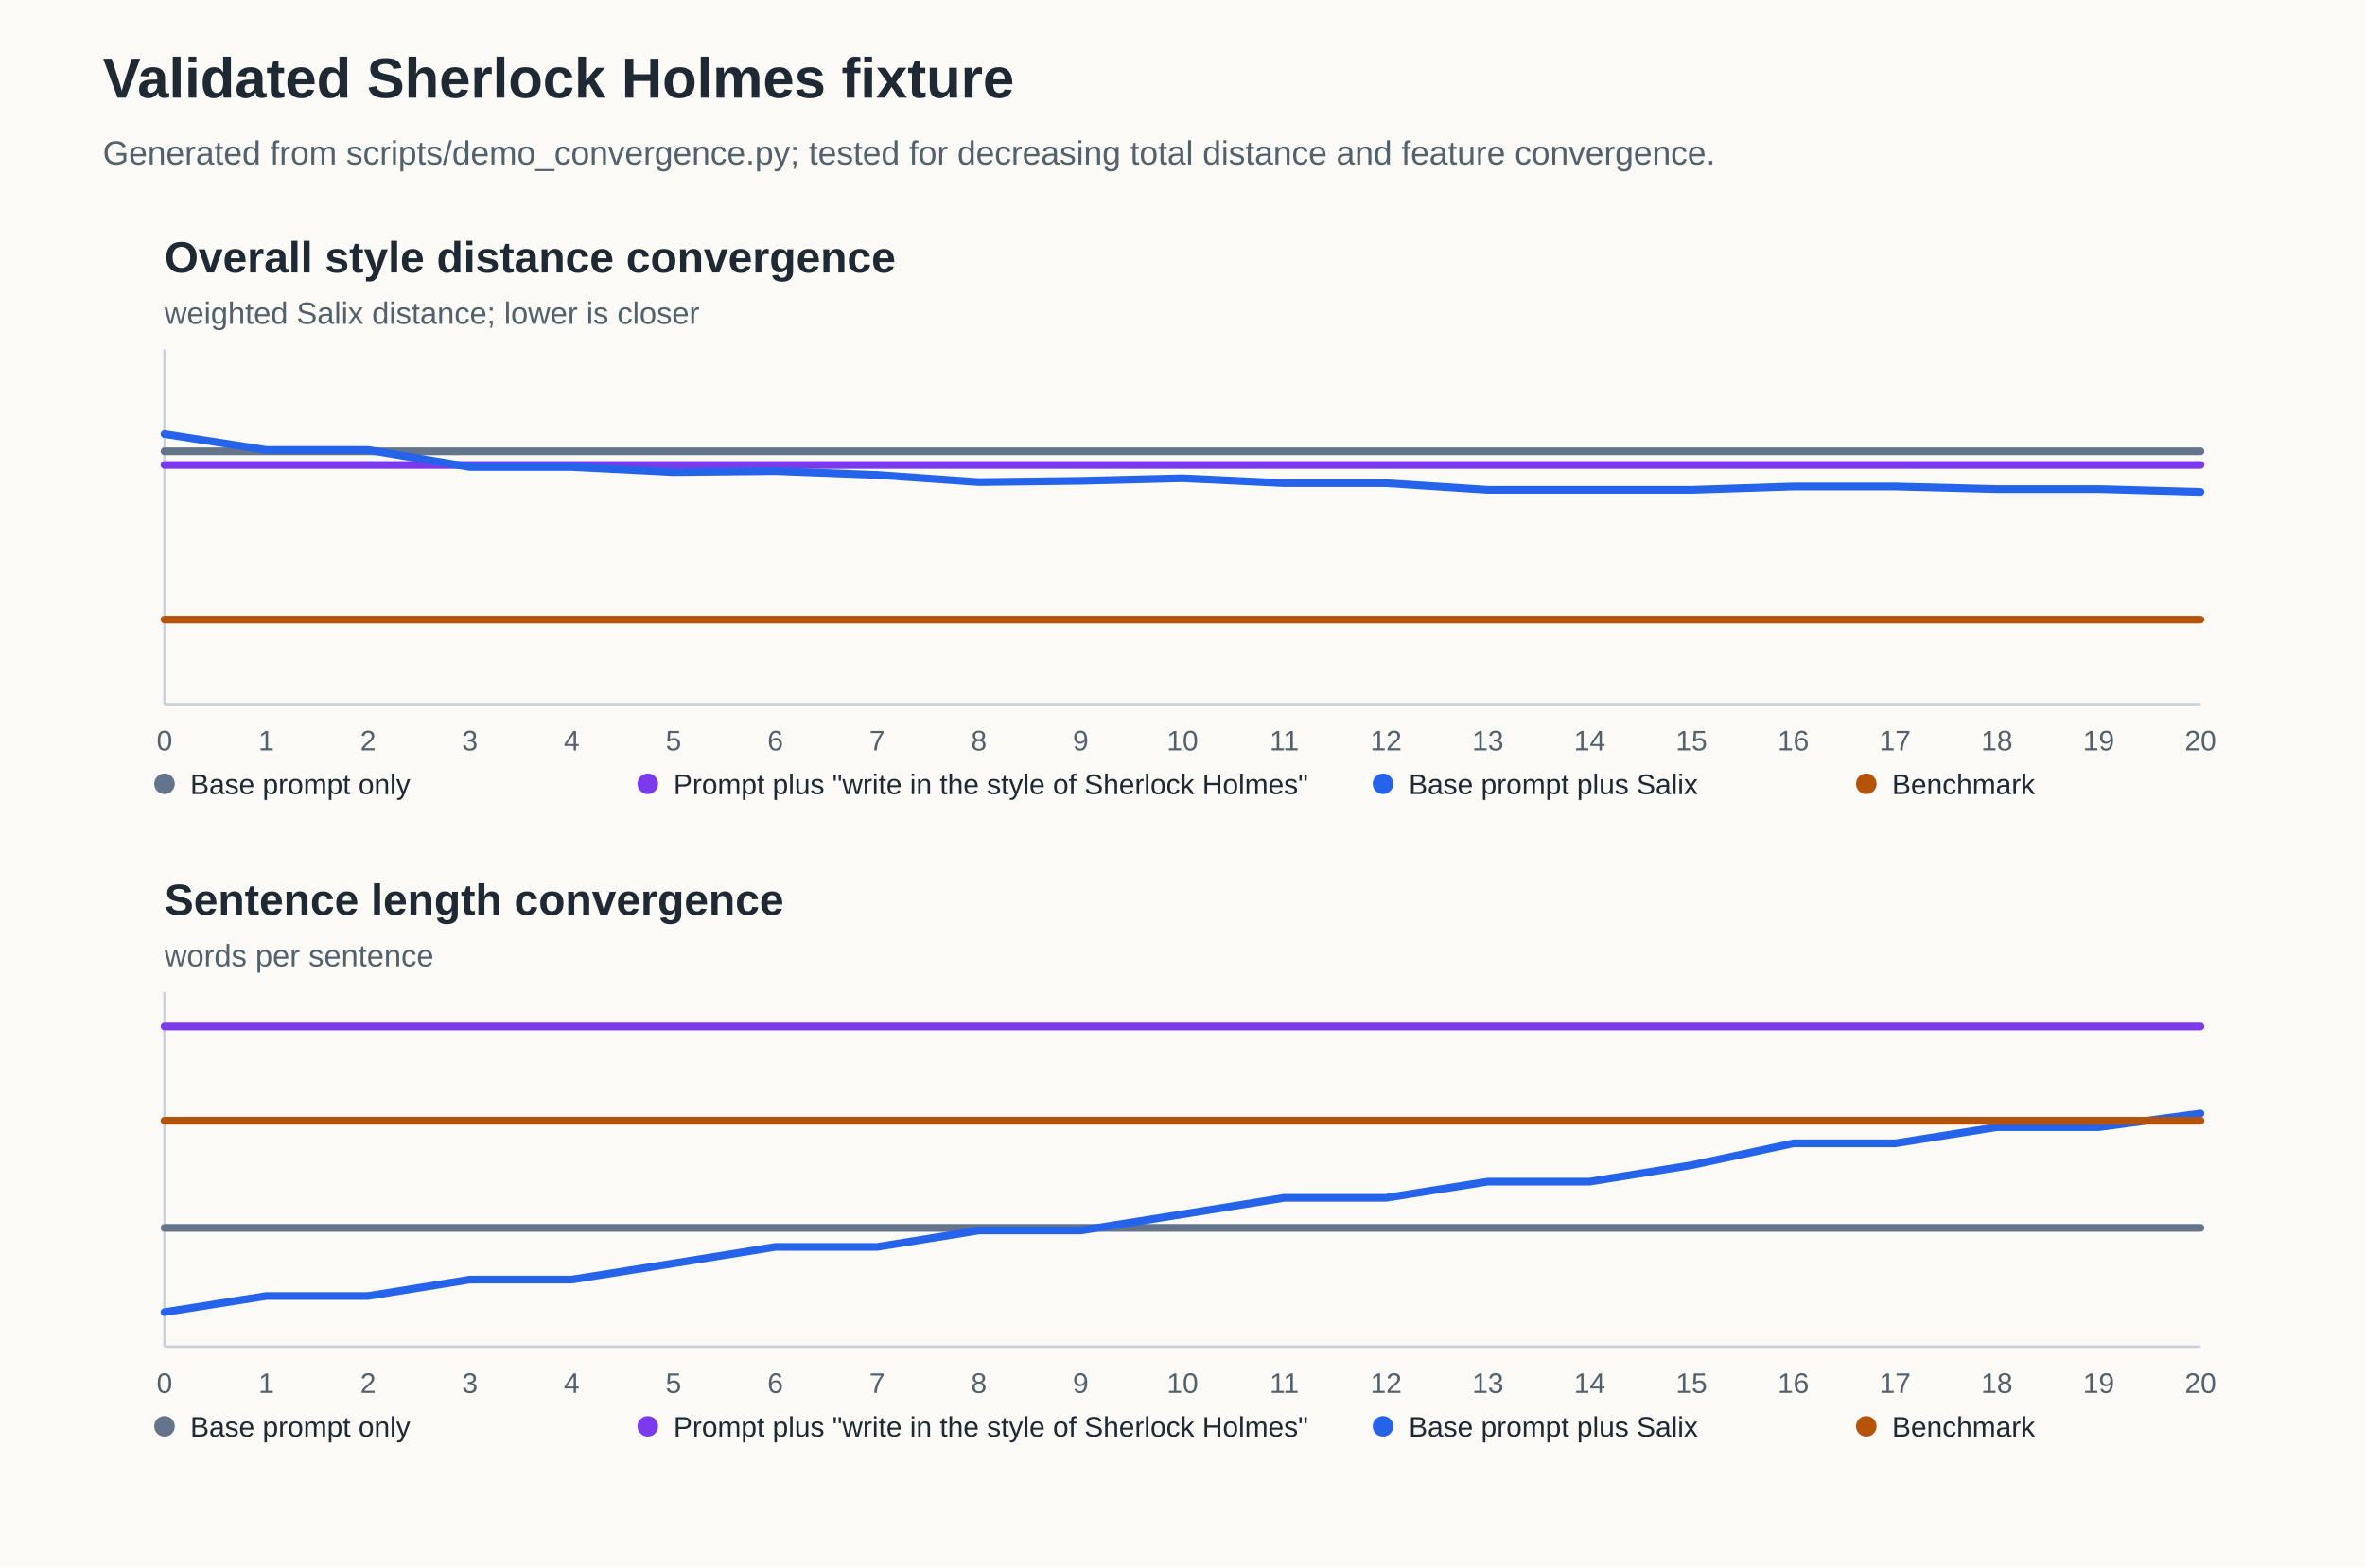
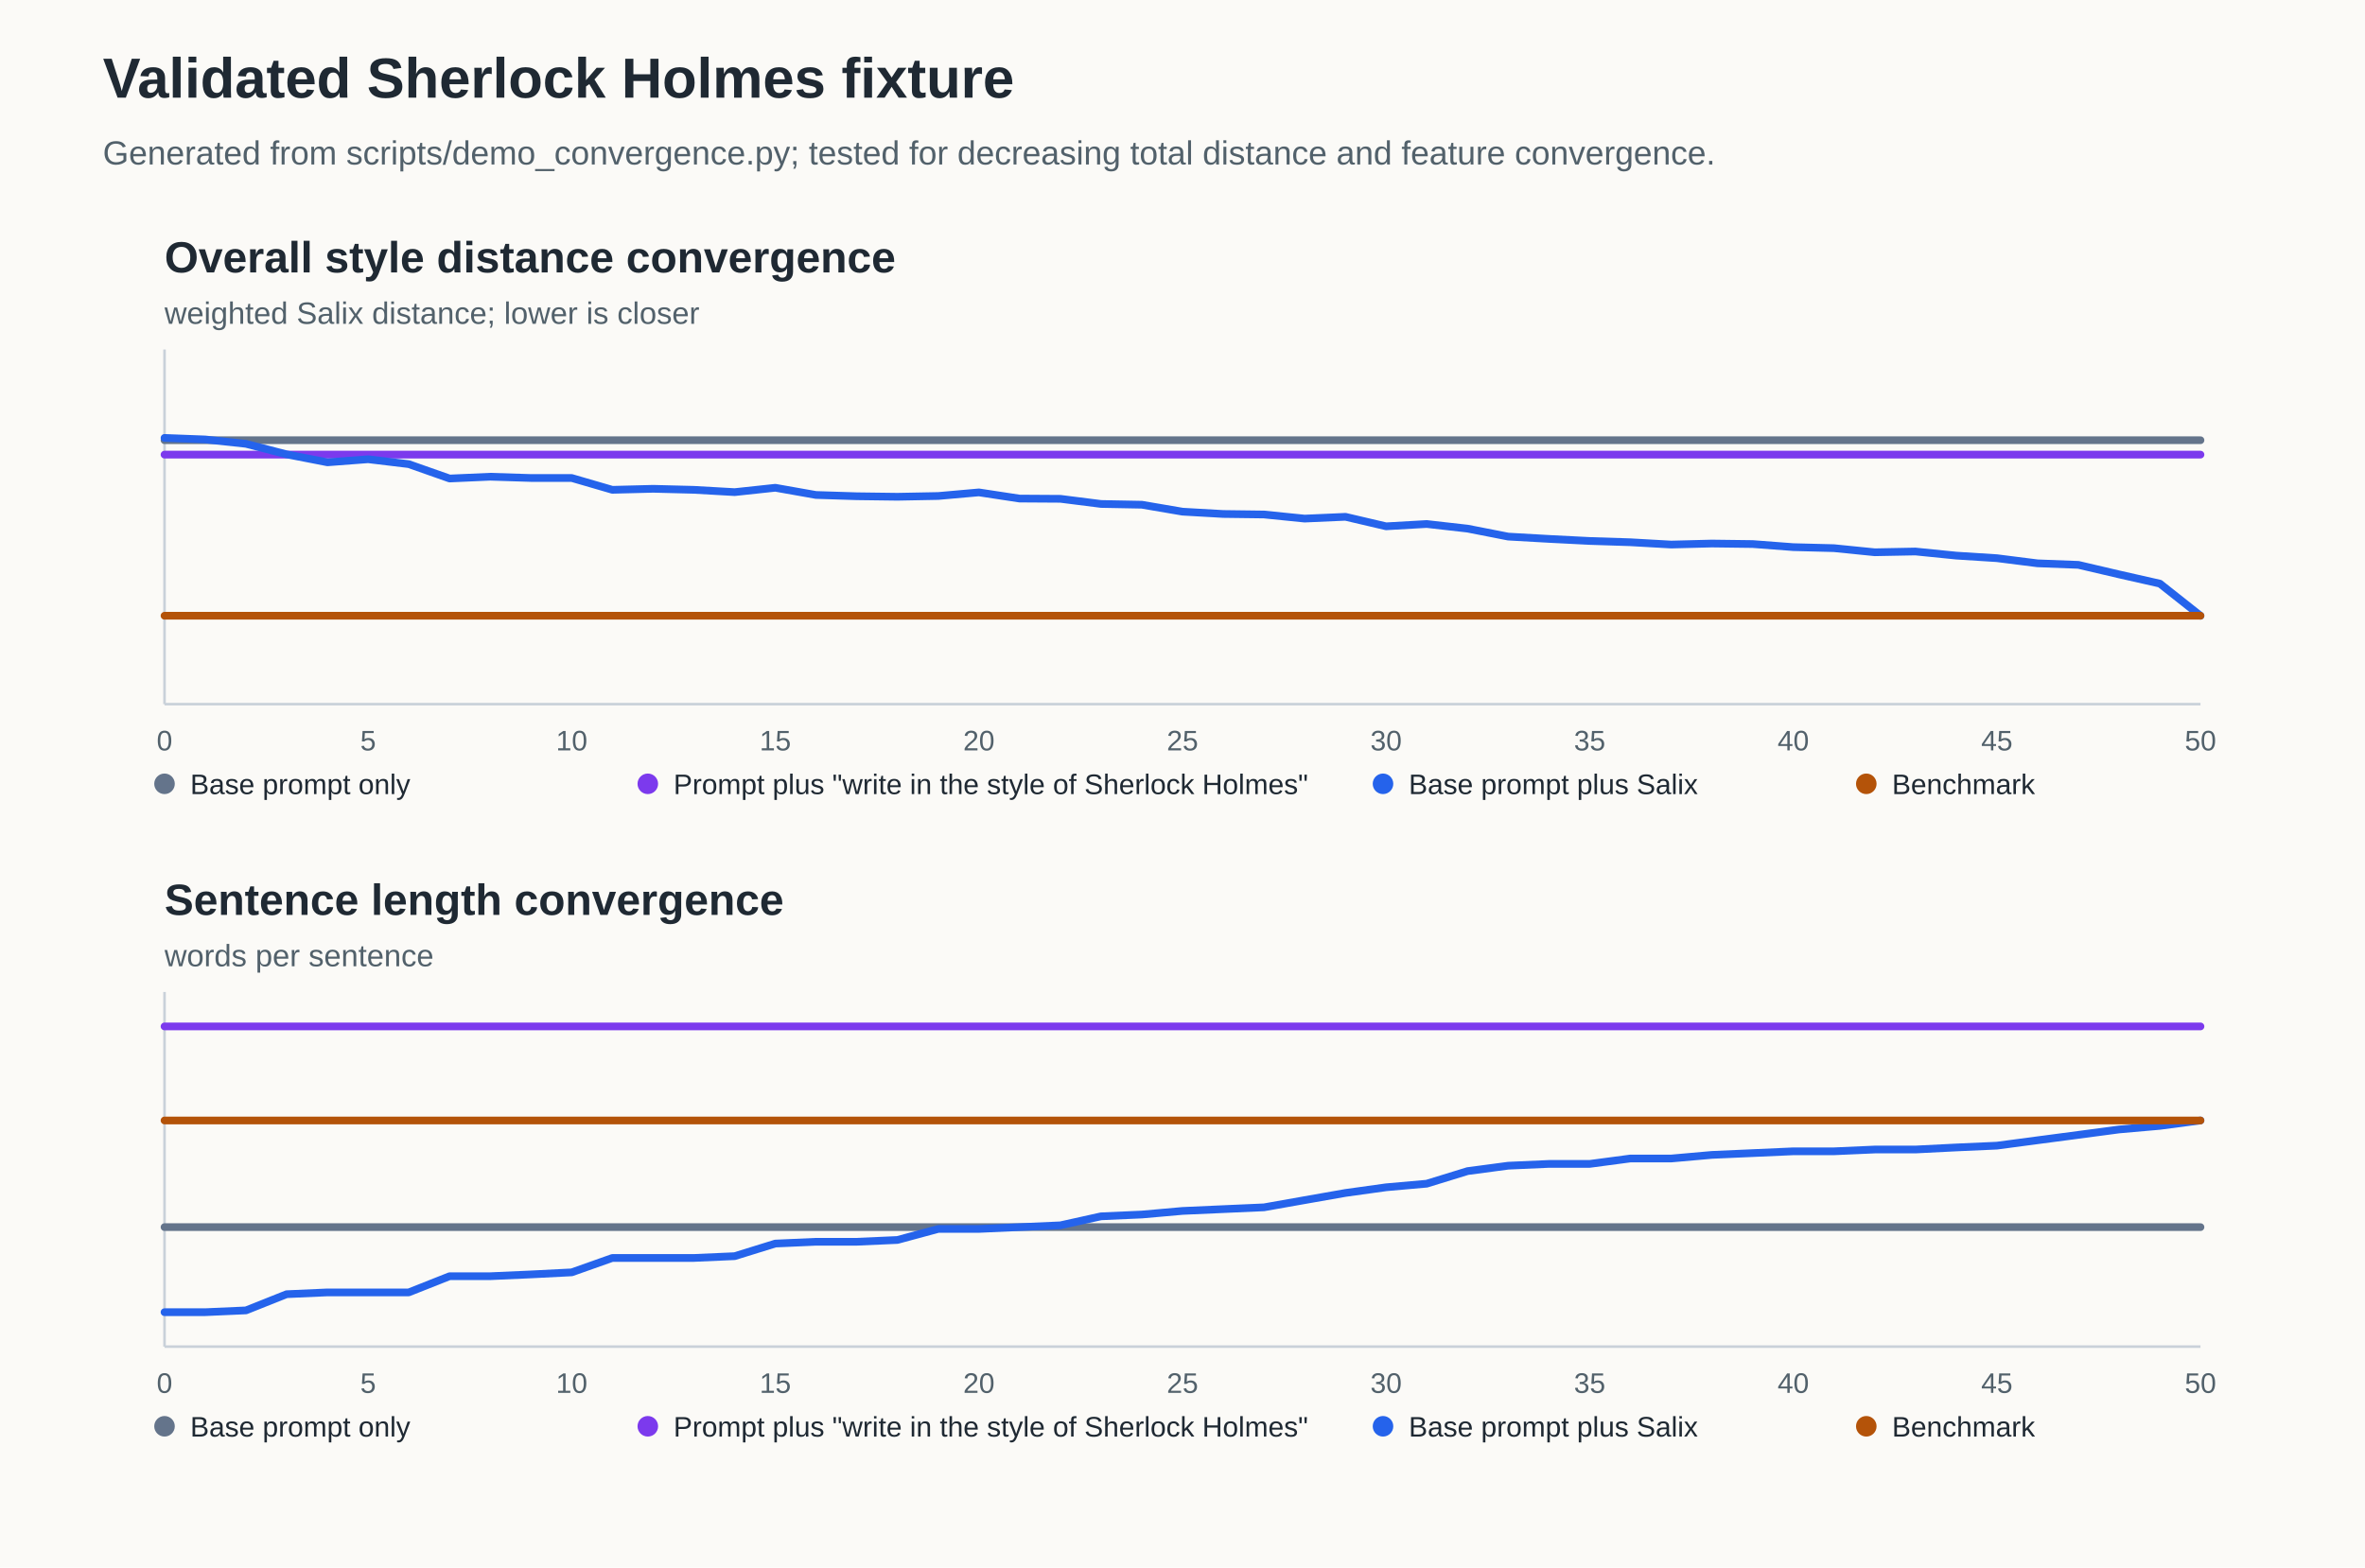
<svg xmlns="http://www.w3.org/2000/svg" width="920" height="610" viewBox="0 0 920 610" role="img" aria-labelledby="title desc">
  <rect width="100%" height="100%" fill="#fbfaf7" />
  <text x="40" y="38" font-family="Arial, sans-serif" font-size="22" font-weight="700" fill="#1f2933">Validated Sherlock Holmes fixture</text>
  <text x="40" y="64" font-family="Arial, sans-serif" font-size="13" fill="#52616b">Generated from scripts/demo_convergence.py; tested for decreasing total distance and feature convergence.</text>
  <text x="64" y="106" font-family="Arial, sans-serif" font-size="17" font-weight="700" fill="#1f2933">Overall style distance convergence</text>
  <text x="64" y="126" font-family="Arial, sans-serif" font-size="12" fill="#52616b">weighted Salix distance; lower is closer</text>
  <line x1="64" y1="274" x2="856" y2="274" stroke="#c9d1d9" stroke-width="1" />
  <line x1="64" y1="136" x2="64" y2="274" stroke="#c9d1d9" stroke-width="1" />
-   <polyline points="64.0,175.6 103.6,175.6 143.2,175.6 182.8,175.6 222.4,175.6 262.0,175.6 301.6,175.6 341.2,175.6 380.8,175.6 420.4,175.6 460.0,175.6 499.6,175.6 539.2,175.6 578.8,175.6 618.4,175.6 658.0,175.6 697.6,175.6 737.2,175.6 776.8,175.6 816.4,175.6 856.0,175.6" fill="none" stroke="#64748b" stroke-width="3" stroke-linecap="round" stroke-linejoin="round" />
-   <polyline points="64.0,180.9 103.6,180.9 143.2,180.9 182.8,180.9 222.4,180.9 262.0,180.9 301.6,180.9 341.2,180.9 380.8,180.9 420.4,180.9 460.0,180.9 499.6,180.9 539.2,180.9 578.8,180.9 618.4,180.9 658.0,180.9 697.6,180.9 737.2,180.9 776.8,180.9 816.4,180.9 856.0,180.9" fill="none" stroke="#7c3aed" stroke-width="3" stroke-linecap="round" stroke-linejoin="round" />
-   <polyline points="64.0,168.9 103.6,175.1 143.2,175.1 182.8,181.7 222.4,181.7 262.0,183.7 301.6,183.3 341.2,184.8 380.8,187.6 420.4,187.1 460.0,186.1 499.6,188.0 539.2,188.0 578.8,190.6 618.4,190.6 658.0,190.6 697.6,189.3 737.2,189.3 776.8,190.3 816.4,190.3 856.0,191.4" fill="none" stroke="#2563eb" stroke-width="3" stroke-linecap="round" stroke-linejoin="round" />
-   <polyline points="64.0,241.1 103.6,241.1 143.2,241.1 182.8,241.1 222.4,241.1 262.0,241.1 301.6,241.1 341.2,241.1 380.8,241.1 420.4,241.1 460.0,241.1 499.6,241.1 539.2,241.1 578.8,241.1 618.4,241.1 658.0,241.1 697.6,241.1 737.2,241.1 776.8,241.1 816.4,241.1 856.0,241.1" fill="none" stroke="#b45309" stroke-width="3" stroke-linecap="round" stroke-linejoin="round" />
+   <polyline points="64.0,171.3 79.8,171.3 95.7,171.3 111.5,171.3 127.4,171.3 143.2,171.3 159.0,171.3 174.9,171.3 190.7,171.3 206.6,171.3 222.4,171.3 238.2,171.3 254.1,171.3 269.9,171.3 285.8,171.3 301.6,171.3 317.4,171.3 333.3,171.3 349.1,171.3 365.0,171.3 380.8,171.3 396.6,171.3 412.5,171.3 428.3,171.3 444.2,171.3 460.0,171.3 475.8,171.3 491.7,171.3 507.5,171.3 523.4,171.3 539.2,171.3 555.0,171.3 570.9,171.3 586.7,171.3 602.6,171.3 618.4,171.3 634.2,171.3 650.1,171.3 665.9,171.3 681.8,171.3 697.6,171.3 713.4,171.3 729.3,171.3 745.1,171.3 761.0,171.3 776.8,171.3 792.6,171.3 808.5,171.3 824.3,171.3 840.2,171.3 856.0,171.3" fill="none" stroke="#64748b" stroke-width="3" stroke-linecap="round" stroke-linejoin="round" />
+   <polyline points="64.0,176.9 79.8,176.9 95.7,176.9 111.5,176.9 127.4,176.9 143.2,176.9 159.0,176.9 174.9,176.9 190.7,176.9 206.6,176.9 222.4,176.9 238.2,176.9 254.1,176.9 269.9,176.9 285.8,176.9 301.6,176.9 317.4,176.9 333.3,176.9 349.1,176.9 365.0,176.9 380.8,176.9 396.6,176.9 412.5,176.9 428.3,176.9 444.2,176.9 460.0,176.9 475.8,176.9 491.7,176.9 507.5,176.9 523.4,176.9 539.2,176.9 555.0,176.9 570.9,176.9 586.7,176.9 602.6,176.9 618.4,176.9 634.2,176.9 650.1,176.9 665.9,176.9 681.8,176.9 697.6,176.9 713.4,176.9 729.3,176.9 745.1,176.9 761.0,176.9 776.8,176.9 792.6,176.9 808.5,176.9 824.3,176.9 840.2,176.9 856.0,176.9" fill="none" stroke="#7c3aed" stroke-width="3" stroke-linecap="round" stroke-linejoin="round" />
+   <polyline points="64.0,170.4 79.8,171.0 95.7,172.7 111.5,176.8 127.4,179.9 143.2,178.7 159.0,180.6 174.9,186.2 190.7,185.5 206.6,186.0 222.4,186.0 238.2,190.6 254.1,190.2 269.9,190.6 285.8,191.5 301.6,189.8 317.4,192.6 333.3,193.1 349.1,193.3 365.0,193.0 380.8,191.6 396.6,194.0 412.5,194.1 428.3,196.1 444.2,196.4 460.0,199.1 475.8,200.0 491.7,200.2 507.5,201.8 523.4,201.1 539.2,204.8 555.0,203.9 570.9,205.7 586.7,208.8 602.6,209.7 618.4,210.5 634.2,211.0 650.1,211.9 665.9,211.5 681.8,211.7 697.6,212.9 713.4,213.3 729.3,214.9 745.1,214.6 761.0,216.2 776.8,217.2 792.6,219.2 808.5,219.8 824.3,223.5 840.2,227.1 856.0,239.6" fill="none" stroke="#2563eb" stroke-width="3" stroke-linecap="round" stroke-linejoin="round" />
+   <polyline points="64.0,239.6 79.8,239.6 95.7,239.6 111.5,239.6 127.4,239.6 143.2,239.6 159.0,239.6 174.9,239.6 190.7,239.6 206.6,239.6 222.4,239.6 238.2,239.6 254.1,239.6 269.9,239.6 285.8,239.6 301.6,239.6 317.4,239.6 333.3,239.6 349.1,239.6 365.0,239.6 380.8,239.6 396.6,239.6 412.5,239.6 428.3,239.6 444.2,239.6 460.0,239.6 475.8,239.6 491.7,239.6 507.5,239.6 523.4,239.6 539.2,239.6 555.0,239.6 570.9,239.6 586.7,239.6 602.6,239.6 618.4,239.6 634.2,239.6 650.1,239.6 665.9,239.6 681.8,239.6 697.6,239.6 713.4,239.6 729.3,239.6 745.1,239.6 761.0,239.6 776.8,239.6 792.6,239.6 808.5,239.6 824.3,239.6 840.2,239.6 856.0,239.6" fill="none" stroke="#b45309" stroke-width="3" stroke-linecap="round" stroke-linejoin="round" />
  <circle cx="64" cy="305" r="4" fill="#64748b" />
  <text x="74" y="309" font-family="Arial, sans-serif" font-size="11" fill="#1f2933">Base prompt only</text>
  <circle cx="252" cy="305" r="4" fill="#7c3aed" />
  <text x="262" y="309" font-family="Arial, sans-serif" font-size="11" fill="#1f2933">Prompt plus "write in the style of Sherlock Holmes"</text>
  <circle cx="538" cy="305" r="4" fill="#2563eb" />
  <text x="548" y="309" font-family="Arial, sans-serif" font-size="11" fill="#1f2933">Base prompt plus Salix</text>
  <circle cx="726" cy="305" r="4" fill="#b45309" />
  <text x="736" y="309" font-family="Arial, sans-serif" font-size="11" fill="#1f2933">Benchmark</text>
  <text x="64.0" y="292" font-family="Arial, sans-serif" font-size="11" text-anchor="middle" fill="#52616b">0</text>
-   <text x="103.6" y="292" font-family="Arial, sans-serif" font-size="11" text-anchor="middle" fill="#52616b">1</text>
-   <text x="143.2" y="292" font-family="Arial, sans-serif" font-size="11" text-anchor="middle" fill="#52616b">2</text>
-   <text x="182.8" y="292" font-family="Arial, sans-serif" font-size="11" text-anchor="middle" fill="#52616b">3</text>
-   <text x="222.4" y="292" font-family="Arial, sans-serif" font-size="11" text-anchor="middle" fill="#52616b">4</text>
-   <text x="262.0" y="292" font-family="Arial, sans-serif" font-size="11" text-anchor="middle" fill="#52616b">5</text>
-   <text x="301.6" y="292" font-family="Arial, sans-serif" font-size="11" text-anchor="middle" fill="#52616b">6</text>
-   <text x="341.2" y="292" font-family="Arial, sans-serif" font-size="11" text-anchor="middle" fill="#52616b">7</text>
-   <text x="380.8" y="292" font-family="Arial, sans-serif" font-size="11" text-anchor="middle" fill="#52616b">8</text>
-   <text x="420.4" y="292" font-family="Arial, sans-serif" font-size="11" text-anchor="middle" fill="#52616b">9</text>
-   <text x="460.0" y="292" font-family="Arial, sans-serif" font-size="11" text-anchor="middle" fill="#52616b">10</text>
-   <text x="499.6" y="292" font-family="Arial, sans-serif" font-size="11" text-anchor="middle" fill="#52616b">11</text>
-   <text x="539.2" y="292" font-family="Arial, sans-serif" font-size="11" text-anchor="middle" fill="#52616b">12</text>
-   <text x="578.8" y="292" font-family="Arial, sans-serif" font-size="11" text-anchor="middle" fill="#52616b">13</text>
-   <text x="618.4" y="292" font-family="Arial, sans-serif" font-size="11" text-anchor="middle" fill="#52616b">14</text>
-   <text x="658.0" y="292" font-family="Arial, sans-serif" font-size="11" text-anchor="middle" fill="#52616b">15</text>
-   <text x="697.6" y="292" font-family="Arial, sans-serif" font-size="11" text-anchor="middle" fill="#52616b">16</text>
-   <text x="737.2" y="292" font-family="Arial, sans-serif" font-size="11" text-anchor="middle" fill="#52616b">17</text>
-   <text x="776.8" y="292" font-family="Arial, sans-serif" font-size="11" text-anchor="middle" fill="#52616b">18</text>
-   <text x="816.4" y="292" font-family="Arial, sans-serif" font-size="11" text-anchor="middle" fill="#52616b">19</text>
-   <text x="856.0" y="292" font-family="Arial, sans-serif" font-size="11" text-anchor="middle" fill="#52616b">20</text>
+   <text x="143.2" y="292" font-family="Arial, sans-serif" font-size="11" text-anchor="middle" fill="#52616b">5</text>
+   <text x="222.4" y="292" font-family="Arial, sans-serif" font-size="11" text-anchor="middle" fill="#52616b">10</text>
+   <text x="301.6" y="292" font-family="Arial, sans-serif" font-size="11" text-anchor="middle" fill="#52616b">15</text>
+   <text x="380.8" y="292" font-family="Arial, sans-serif" font-size="11" text-anchor="middle" fill="#52616b">20</text>
+   <text x="460.0" y="292" font-family="Arial, sans-serif" font-size="11" text-anchor="middle" fill="#52616b">25</text>
+   <text x="539.2" y="292" font-family="Arial, sans-serif" font-size="11" text-anchor="middle" fill="#52616b">30</text>
+   <text x="618.4" y="292" font-family="Arial, sans-serif" font-size="11" text-anchor="middle" fill="#52616b">35</text>
+   <text x="697.6" y="292" font-family="Arial, sans-serif" font-size="11" text-anchor="middle" fill="#52616b">40</text>
+   <text x="776.8" y="292" font-family="Arial, sans-serif" font-size="11" text-anchor="middle" fill="#52616b">45</text>
+   <text x="856.0" y="292" font-family="Arial, sans-serif" font-size="11" text-anchor="middle" fill="#52616b">50</text>
  <text x="64" y="356" font-family="Arial, sans-serif" font-size="17" font-weight="700" fill="#1f2933">Sentence length convergence</text>
  <text x="64" y="376" font-family="Arial, sans-serif" font-size="12" fill="#52616b">words per sentence</text>
  <line x1="64" y1="524" x2="856" y2="524" stroke="#c9d1d9" stroke-width="1" />
  <line x1="64" y1="386" x2="64" y2="524" stroke="#c9d1d9" stroke-width="1" />
-   <polyline points="64.0,477.8 103.6,477.8 143.2,477.8 182.8,477.8 222.4,477.8 262.0,477.8 301.6,477.8 341.2,477.8 380.8,477.8 420.4,477.8 460.0,477.8 499.6,477.8 539.2,477.8 578.8,477.8 618.4,477.8 658.0,477.8 697.6,477.8 737.2,477.8 776.8,477.8 816.4,477.8 856.0,477.8" fill="none" stroke="#64748b" stroke-width="3" stroke-linecap="round" stroke-linejoin="round" />
-   <polyline points="64.0,399.4 103.6,399.4 143.2,399.4 182.8,399.4 222.4,399.4 262.0,399.4 301.6,399.4 341.2,399.4 380.8,399.4 420.4,399.4 460.0,399.4 499.6,399.4 539.2,399.4 578.8,399.4 618.4,399.4 658.0,399.4 697.6,399.4 737.2,399.4 776.8,399.4 816.4,399.4 856.0,399.4" fill="none" stroke="#7c3aed" stroke-width="3" stroke-linecap="round" stroke-linejoin="round" />
-   <polyline points="64.0,510.6 103.6,504.3 143.2,504.3 182.8,497.9 222.4,497.9 262.0,491.6 301.6,485.2 341.2,485.2 380.8,478.8 420.4,478.8 460.0,472.5 499.6,466.1 539.2,466.1 578.8,459.8 618.4,459.8 658.0,453.4 697.6,444.9 737.2,444.9 776.8,438.6 816.4,438.6 856.0,433.3" fill="none" stroke="#2563eb" stroke-width="3" stroke-linecap="round" stroke-linejoin="round" />
-   <polyline points="64.0,436.1 103.6,436.1 143.2,436.1 182.8,436.1 222.4,436.1 262.0,436.1 301.6,436.1 341.2,436.1 380.8,436.1 420.4,436.1 460.0,436.1 499.6,436.1 539.2,436.1 578.8,436.1 618.4,436.1 658.0,436.1 697.6,436.1 737.2,436.1 776.8,436.1 816.4,436.1 856.0,436.1" fill="none" stroke="#b45309" stroke-width="3" stroke-linecap="round" stroke-linejoin="round" />
+   <polyline points="64.0,477.5 79.8,477.5 95.7,477.5 111.5,477.5 127.4,477.5 143.2,477.5 159.0,477.5 174.9,477.5 190.7,477.5 206.6,477.5 222.4,477.5 238.2,477.5 254.1,477.5 269.9,477.5 285.8,477.5 301.6,477.5 317.4,477.5 333.3,477.5 349.1,477.5 365.0,477.5 380.8,477.5 396.6,477.5 412.5,477.5 428.3,477.5 444.2,477.5 460.0,477.5 475.8,477.5 491.7,477.5 507.5,477.5 523.4,477.5 539.2,477.5 555.0,477.5 570.9,477.5 586.7,477.5 602.6,477.5 618.4,477.5 634.2,477.5 650.1,477.5 665.9,477.5 681.8,477.5 697.6,477.5 713.4,477.5 729.3,477.5 745.1,477.5 761.0,477.5 776.8,477.5 792.6,477.5 808.5,477.5 824.3,477.5 840.2,477.5 856.0,477.5" fill="none" stroke="#64748b" stroke-width="3" stroke-linecap="round" stroke-linejoin="round" />
+   <polyline points="64.0,399.4 79.8,399.4 95.7,399.4 111.5,399.4 127.4,399.4 143.2,399.4 159.0,399.4 174.9,399.4 190.7,399.4 206.6,399.4 222.4,399.4 238.2,399.4 254.1,399.4 269.9,399.4 285.8,399.4 301.6,399.4 317.4,399.4 333.3,399.4 349.1,399.4 365.0,399.4 380.8,399.4 396.6,399.4 412.5,399.4 428.3,399.4 444.2,399.4 460.0,399.4 475.8,399.4 491.7,399.4 507.5,399.4 523.4,399.4 539.2,399.4 555.0,399.4 570.9,399.4 586.7,399.4 602.6,399.4 618.4,399.4 634.2,399.4 650.1,399.4 665.9,399.4 681.8,399.4 697.6,399.4 713.4,399.4 729.3,399.4 745.1,399.4 761.0,399.4 776.8,399.4 792.6,399.4 808.5,399.4 824.3,399.4 840.2,399.4 856.0,399.4" fill="none" stroke="#7c3aed" stroke-width="3" stroke-linecap="round" stroke-linejoin="round" />
+   <polyline points="64.0,510.6 79.8,510.6 95.7,509.9 111.5,503.6 127.4,502.9 143.2,502.9 159.0,502.9 174.9,496.6 190.7,496.6 206.6,495.9 222.4,495.1 238.2,489.5 254.1,489.5 269.9,489.5 285.8,488.8 301.6,483.9 317.4,483.2 333.3,483.2 349.1,482.5 365.0,478.2 380.8,478.2 396.6,477.5 412.5,476.8 428.3,473.3 444.2,472.6 460.0,471.2 475.8,470.5 491.7,469.8 507.5,467.0 523.4,464.2 539.2,462.0 555.0,460.6 570.9,455.7 586.7,453.6 602.6,452.9 618.4,452.9 634.2,450.8 650.1,450.8 665.9,449.4 681.8,448.7 697.6,448.0 713.4,448.0 729.3,447.3 745.1,447.3 761.0,446.5 776.8,445.8 792.6,443.7 808.5,441.6 824.3,439.5 840.2,438.1 856.0,436.0" fill="none" stroke="#2563eb" stroke-width="3" stroke-linecap="round" stroke-linejoin="round" />
+   <polyline points="64.0,436.0 79.8,436.0 95.7,436.0 111.5,436.0 127.4,436.0 143.2,436.0 159.0,436.0 174.9,436.0 190.7,436.0 206.6,436.0 222.4,436.0 238.2,436.0 254.1,436.0 269.9,436.0 285.8,436.0 301.6,436.0 317.4,436.0 333.3,436.0 349.1,436.0 365.0,436.0 380.8,436.0 396.6,436.0 412.5,436.0 428.3,436.0 444.2,436.0 460.0,436.0 475.8,436.0 491.7,436.0 507.5,436.0 523.4,436.0 539.2,436.0 555.0,436.0 570.9,436.0 586.7,436.0 602.6,436.0 618.4,436.0 634.2,436.0 650.1,436.0 665.9,436.0 681.8,436.0 697.6,436.0 713.4,436.0 729.3,436.0 745.1,436.0 761.0,436.0 776.8,436.0 792.6,436.0 808.5,436.0 824.3,436.0 840.2,436.0 856.0,436.0" fill="none" stroke="#b45309" stroke-width="3" stroke-linecap="round" stroke-linejoin="round" />
  <circle cx="64" cy="555" r="4" fill="#64748b" />
  <text x="74" y="559" font-family="Arial, sans-serif" font-size="11" fill="#1f2933">Base prompt only</text>
  <circle cx="252" cy="555" r="4" fill="#7c3aed" />
  <text x="262" y="559" font-family="Arial, sans-serif" font-size="11" fill="#1f2933">Prompt plus "write in the style of Sherlock Holmes"</text>
  <circle cx="538" cy="555" r="4" fill="#2563eb" />
  <text x="548" y="559" font-family="Arial, sans-serif" font-size="11" fill="#1f2933">Base prompt plus Salix</text>
  <circle cx="726" cy="555" r="4" fill="#b45309" />
  <text x="736" y="559" font-family="Arial, sans-serif" font-size="11" fill="#1f2933">Benchmark</text>
  <text x="64.0" y="542" font-family="Arial, sans-serif" font-size="11" text-anchor="middle" fill="#52616b">0</text>
-   <text x="103.6" y="542" font-family="Arial, sans-serif" font-size="11" text-anchor="middle" fill="#52616b">1</text>
-   <text x="143.2" y="542" font-family="Arial, sans-serif" font-size="11" text-anchor="middle" fill="#52616b">2</text>
-   <text x="182.8" y="542" font-family="Arial, sans-serif" font-size="11" text-anchor="middle" fill="#52616b">3</text>
-   <text x="222.4" y="542" font-family="Arial, sans-serif" font-size="11" text-anchor="middle" fill="#52616b">4</text>
-   <text x="262.0" y="542" font-family="Arial, sans-serif" font-size="11" text-anchor="middle" fill="#52616b">5</text>
-   <text x="301.6" y="542" font-family="Arial, sans-serif" font-size="11" text-anchor="middle" fill="#52616b">6</text>
-   <text x="341.2" y="542" font-family="Arial, sans-serif" font-size="11" text-anchor="middle" fill="#52616b">7</text>
-   <text x="380.8" y="542" font-family="Arial, sans-serif" font-size="11" text-anchor="middle" fill="#52616b">8</text>
-   <text x="420.4" y="542" font-family="Arial, sans-serif" font-size="11" text-anchor="middle" fill="#52616b">9</text>
-   <text x="460.0" y="542" font-family="Arial, sans-serif" font-size="11" text-anchor="middle" fill="#52616b">10</text>
-   <text x="499.6" y="542" font-family="Arial, sans-serif" font-size="11" text-anchor="middle" fill="#52616b">11</text>
-   <text x="539.2" y="542" font-family="Arial, sans-serif" font-size="11" text-anchor="middle" fill="#52616b">12</text>
-   <text x="578.8" y="542" font-family="Arial, sans-serif" font-size="11" text-anchor="middle" fill="#52616b">13</text>
-   <text x="618.4" y="542" font-family="Arial, sans-serif" font-size="11" text-anchor="middle" fill="#52616b">14</text>
-   <text x="658.0" y="542" font-family="Arial, sans-serif" font-size="11" text-anchor="middle" fill="#52616b">15</text>
-   <text x="697.6" y="542" font-family="Arial, sans-serif" font-size="11" text-anchor="middle" fill="#52616b">16</text>
-   <text x="737.2" y="542" font-family="Arial, sans-serif" font-size="11" text-anchor="middle" fill="#52616b">17</text>
-   <text x="776.8" y="542" font-family="Arial, sans-serif" font-size="11" text-anchor="middle" fill="#52616b">18</text>
-   <text x="816.4" y="542" font-family="Arial, sans-serif" font-size="11" text-anchor="middle" fill="#52616b">19</text>
-   <text x="856.0" y="542" font-family="Arial, sans-serif" font-size="11" text-anchor="middle" fill="#52616b">20</text>
+   <text x="143.2" y="542" font-family="Arial, sans-serif" font-size="11" text-anchor="middle" fill="#52616b">5</text>
+   <text x="222.4" y="542" font-family="Arial, sans-serif" font-size="11" text-anchor="middle" fill="#52616b">10</text>
+   <text x="301.6" y="542" font-family="Arial, sans-serif" font-size="11" text-anchor="middle" fill="#52616b">15</text>
+   <text x="380.8" y="542" font-family="Arial, sans-serif" font-size="11" text-anchor="middle" fill="#52616b">20</text>
+   <text x="460.0" y="542" font-family="Arial, sans-serif" font-size="11" text-anchor="middle" fill="#52616b">25</text>
+   <text x="539.2" y="542" font-family="Arial, sans-serif" font-size="11" text-anchor="middle" fill="#52616b">30</text>
+   <text x="618.4" y="542" font-family="Arial, sans-serif" font-size="11" text-anchor="middle" fill="#52616b">35</text>
+   <text x="697.6" y="542" font-family="Arial, sans-serif" font-size="11" text-anchor="middle" fill="#52616b">40</text>
+   <text x="776.8" y="542" font-family="Arial, sans-serif" font-size="11" text-anchor="middle" fill="#52616b">45</text>
+   <text x="856.0" y="542" font-family="Arial, sans-serif" font-size="11" text-anchor="middle" fill="#52616b">50</text>
</svg>
